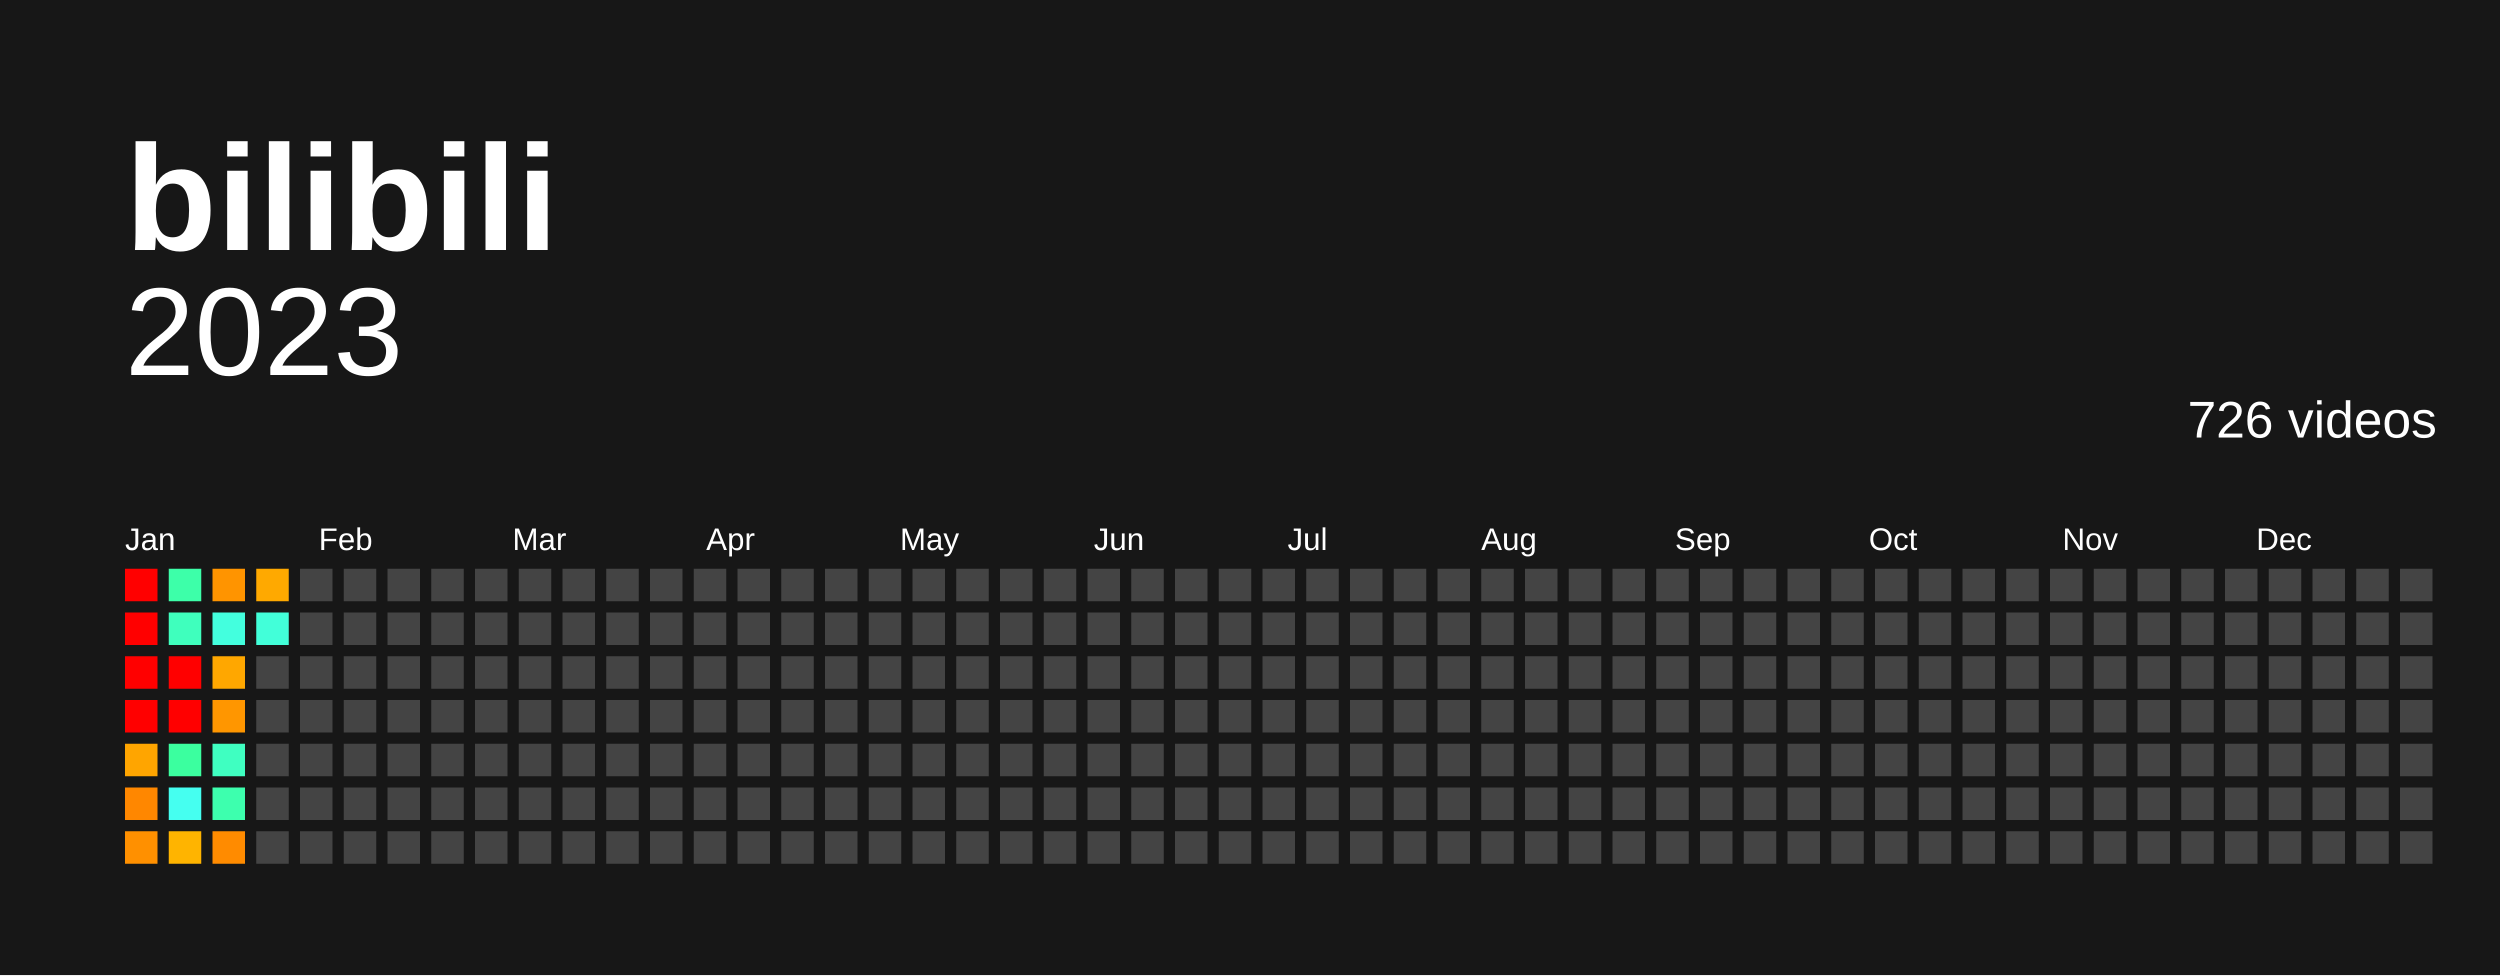
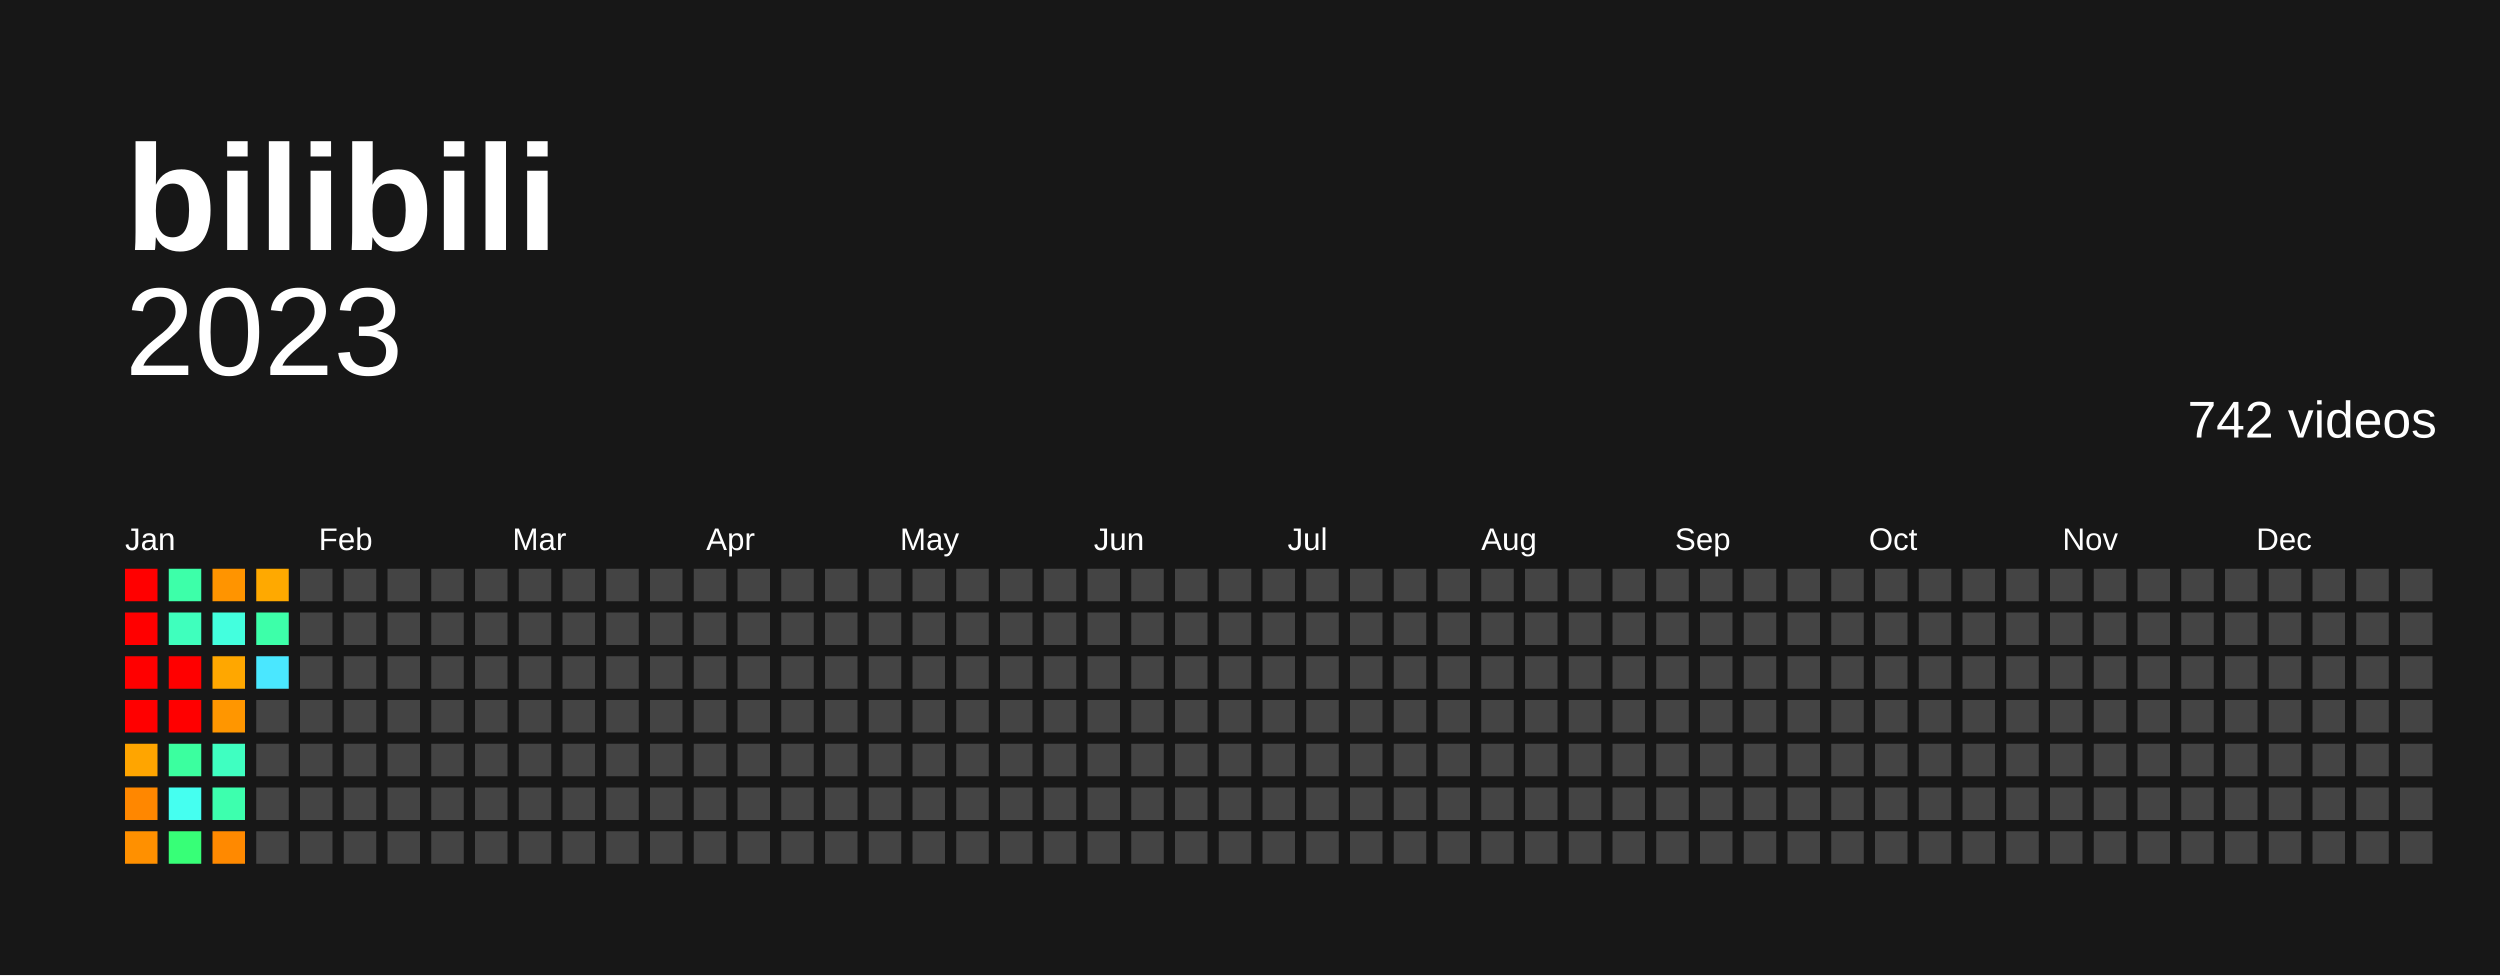
<svg xmlns="http://www.w3.org/2000/svg" baseProfile="full" height="78mm" version="1.1" viewBox="0,0,200,78" width="200mm">
  <defs />
  <rect fill="#171717" height="78" width="200" x="0" y="0" />
  <text fill="#FFFFFF" style="font-size:12px; font-family:Arial; font-weight:bold;" x="10" y="20">bilibili</text>
  <text alignment-baseline="hanging" fill="#FFFFFF" style="font-size:10.0px; font-family:Arial;" x="10" y="30">2023</text>
-   <text alignment-baseline="hanging" fill="#FFFFFF" style="font-size:4.125px; font-family:Arial;" x="175" y="35">726 videos</text>
+   <text alignment-baseline="hanging" fill="#FFFFFF" style="font-size:4.125px; font-family:Arial;" x="175" y="35">742 videos</text>
  <text fill="#FFFFFF" style="font-size:2.5px; font-family:Arial" x="10.0" y="44">Jan</text>
  <text fill="#FFFFFF" style="font-size:2.5px; font-family:Arial" x="25.5" y="44">Feb</text>
  <text fill="#FFFFFF" style="font-size:2.5px; font-family:Arial" x="41.0" y="44">Mar</text>
  <text fill="#FFFFFF" style="font-size:2.5px; font-family:Arial" x="56.5" y="44">Apr</text>
  <text fill="#FFFFFF" style="font-size:2.5px; font-family:Arial" x="72.0" y="44">May</text>
  <text fill="#FFFFFF" style="font-size:2.5px; font-family:Arial" x="87.5" y="44">Jun</text>
  <text fill="#FFFFFF" style="font-size:2.5px; font-family:Arial" x="103.0" y="44">Jul</text>
  <text fill="#FFFFFF" style="font-size:2.5px; font-family:Arial" x="118.5" y="44">Aug</text>
  <text fill="#FFFFFF" style="font-size:2.5px; font-family:Arial" x="134.0" y="44">Sep</text>
  <text fill="#FFFFFF" style="font-size:2.5px; font-family:Arial" x="149.5" y="44">Oct</text>
  <text fill="#FFFFFF" style="font-size:2.5px; font-family:Arial" x="165.0" y="44">Nov</text>
  <text fill="#FFFFFF" style="font-size:2.5px; font-family:Arial" x="180.5" y="44">Dec</text>
  <rect fill="red" height="2.6" width="2.6" x="10.0" y="45.5" />
  <rect fill="red" height="2.6" width="2.6" x="10.0" y="49.0" />
  <rect fill="red" height="2.6" width="2.6" x="10.0" y="52.5" />
  <rect fill="red" height="2.6" width="2.6" x="10.0" y="56.0" />
  <rect fill="#ffa500" height="2.6" width="2.6" x="10.0" y="59.5" />
  <rect fill="#ff8700" height="2.6" width="2.6" x="10.0" y="63.0" />
  <rect fill="#ff9000" height="2.6" width="2.6" x="10.0" y="66.5" />
  <rect fill="#3dffa9" height="2.6" width="2.6" x="13.5" y="45.5" />
  <rect fill="#3fffbd" height="2.6" width="2.6" x="13.5" y="49.0" />
  <rect fill="red" height="2.6" width="2.6" x="13.5" y="52.5" />
  <rect fill="red" height="2.6" width="2.6" x="13.5" y="56.0" />
  <rect fill="#3bff9f" height="2.6" width="2.6" x="13.5" y="59.5" />
  <rect fill="#45fff0" height="2.6" width="2.6" x="13.5" y="63.0" />
-   <rect fill="#ffb400" height="2.6" width="2.6" x="13.5" y="66.5" />
+   <rect fill="#37ff77" height="2.6" width="2.6" x="13.5" y="66.5" />
  <rect fill="#ff9400" height="2.6" width="2.6" x="17.0" y="45.5" />
  <rect fill="#43ffde" height="2.6" width="2.6" x="17.0" y="49.0" />
  <rect fill="#ffa700" height="2.6" width="2.6" x="17.0" y="52.5" />
  <rect fill="#ff9600" height="2.6" width="2.6" x="17.0" y="56.0" />
  <rect fill="#3fffc1" height="2.6" width="2.6" x="17.0" y="59.5" />
  <rect fill="#3dffae" height="2.6" width="2.6" x="17.0" y="63.0" />
-   <rect fill="#ff8b00" height="2.6" width="2.6" x="17.0" y="66.5" />
+   <rect fill="#ff8900" height="2.6" width="2.6" x="17.0" y="66.5" />
  <rect fill="#ffa900" height="2.6" width="2.6" x="20.5" y="45.5" />
-   <rect fill="#42ffd9" height="2.6" width="2.6" x="20.5" y="49.0" />
-   <rect fill="#444444" height="2.6" width="2.6" x="20.5" y="52.5" />
+   <rect fill="#3dffa9" height="2.6" width="2.6" x="20.5" y="49.0" />
+   <rect fill="#4ae7ff" height="2.6" width="2.6" x="20.5" y="52.5" />
  <rect fill="#444444" height="2.6" width="2.6" x="20.5" y="56.0" />
  <rect fill="#444444" height="2.6" width="2.6" x="20.5" y="59.5" />
  <rect fill="#444444" height="2.6" width="2.6" x="20.5" y="63.0" />
  <rect fill="#444444" height="2.6" width="2.6" x="20.5" y="66.5" />
  <rect fill="#444444" height="2.6" width="2.6" x="24.0" y="45.5" />
  <rect fill="#444444" height="2.6" width="2.6" x="24.0" y="49.0" />
  <rect fill="#444444" height="2.6" width="2.6" x="24.0" y="52.5" />
  <rect fill="#444444" height="2.6" width="2.6" x="24.0" y="56.0" />
  <rect fill="#444444" height="2.6" width="2.6" x="24.0" y="59.5" />
  <rect fill="#444444" height="2.6" width="2.6" x="24.0" y="63.0" />
  <rect fill="#444444" height="2.6" width="2.6" x="24.0" y="66.5" />
  <rect fill="#444444" height="2.6" width="2.6" x="27.5" y="45.5" />
  <rect fill="#444444" height="2.6" width="2.6" x="27.5" y="49.0" />
  <rect fill="#444444" height="2.6" width="2.6" x="27.5" y="52.5" />
  <rect fill="#444444" height="2.6" width="2.6" x="27.5" y="56.0" />
  <rect fill="#444444" height="2.6" width="2.6" x="27.5" y="59.5" />
  <rect fill="#444444" height="2.6" width="2.6" x="27.5" y="63.0" />
  <rect fill="#444444" height="2.6" width="2.6" x="27.5" y="66.5" />
  <rect fill="#444444" height="2.6" width="2.6" x="31.0" y="45.5" />
  <rect fill="#444444" height="2.6" width="2.6" x="31.0" y="49.0" />
  <rect fill="#444444" height="2.6" width="2.6" x="31.0" y="52.5" />
  <rect fill="#444444" height="2.6" width="2.6" x="31.0" y="56.0" />
  <rect fill="#444444" height="2.6" width="2.6" x="31.0" y="59.5" />
  <rect fill="#444444" height="2.6" width="2.6" x="31.0" y="63.0" />
  <rect fill="#444444" height="2.6" width="2.6" x="31.0" y="66.5" />
  <rect fill="#444444" height="2.6" width="2.6" x="34.5" y="45.5" />
  <rect fill="#444444" height="2.6" width="2.6" x="34.5" y="49.0" />
  <rect fill="#444444" height="2.6" width="2.6" x="34.5" y="52.5" />
  <rect fill="#444444" height="2.6" width="2.6" x="34.5" y="56.0" />
  <rect fill="#444444" height="2.6" width="2.6" x="34.5" y="59.5" />
  <rect fill="#444444" height="2.6" width="2.6" x="34.5" y="63.0" />
  <rect fill="#444444" height="2.6" width="2.6" x="34.5" y="66.5" />
  <rect fill="#444444" height="2.6" width="2.6" x="38.0" y="45.5" />
  <rect fill="#444444" height="2.6" width="2.6" x="38.0" y="49.0" />
  <rect fill="#444444" height="2.6" width="2.6" x="38.0" y="52.5" />
  <rect fill="#444444" height="2.6" width="2.6" x="38.0" y="56.0" />
  <rect fill="#444444" height="2.6" width="2.6" x="38.0" y="59.5" />
  <rect fill="#444444" height="2.6" width="2.6" x="38.0" y="63.0" />
  <rect fill="#444444" height="2.6" width="2.6" x="38.0" y="66.5" />
  <rect fill="#444444" height="2.6" width="2.6" x="41.5" y="45.5" />
  <rect fill="#444444" height="2.6" width="2.6" x="41.5" y="49.0" />
  <rect fill="#444444" height="2.6" width="2.6" x="41.5" y="52.5" />
  <rect fill="#444444" height="2.6" width="2.6" x="41.5" y="56.0" />
  <rect fill="#444444" height="2.6" width="2.6" x="41.5" y="59.5" />
  <rect fill="#444444" height="2.6" width="2.6" x="41.5" y="63.0" />
  <rect fill="#444444" height="2.6" width="2.6" x="41.5" y="66.5" />
  <rect fill="#444444" height="2.6" width="2.6" x="45.0" y="45.5" />
  <rect fill="#444444" height="2.6" width="2.6" x="45.0" y="49.0" />
  <rect fill="#444444" height="2.6" width="2.6" x="45.0" y="52.5" />
  <rect fill="#444444" height="2.6" width="2.6" x="45.0" y="56.0" />
  <rect fill="#444444" height="2.6" width="2.6" x="45.0" y="59.5" />
  <rect fill="#444444" height="2.6" width="2.6" x="45.0" y="63.0" />
  <rect fill="#444444" height="2.6" width="2.6" x="45.0" y="66.5" />
  <rect fill="#444444" height="2.6" width="2.6" x="48.5" y="45.5" />
  <rect fill="#444444" height="2.6" width="2.6" x="48.5" y="49.0" />
  <rect fill="#444444" height="2.6" width="2.6" x="48.5" y="52.5" />
  <rect fill="#444444" height="2.6" width="2.6" x="48.5" y="56.0" />
  <rect fill="#444444" height="2.6" width="2.6" x="48.5" y="59.5" />
  <rect fill="#444444" height="2.6" width="2.6" x="48.5" y="63.0" />
  <rect fill="#444444" height="2.6" width="2.6" x="48.5" y="66.5" />
  <rect fill="#444444" height="2.6" width="2.6" x="52.0" y="45.5" />
  <rect fill="#444444" height="2.6" width="2.6" x="52.0" y="49.0" />
  <rect fill="#444444" height="2.6" width="2.6" x="52.0" y="52.5" />
  <rect fill="#444444" height="2.6" width="2.6" x="52.0" y="56.0" />
  <rect fill="#444444" height="2.6" width="2.6" x="52.0" y="59.5" />
  <rect fill="#444444" height="2.6" width="2.6" x="52.0" y="63.0" />
  <rect fill="#444444" height="2.6" width="2.6" x="52.0" y="66.5" />
  <rect fill="#444444" height="2.6" width="2.6" x="55.5" y="45.5" />
  <rect fill="#444444" height="2.6" width="2.6" x="55.5" y="49.0" />
  <rect fill="#444444" height="2.6" width="2.6" x="55.5" y="52.5" />
  <rect fill="#444444" height="2.6" width="2.6" x="55.5" y="56.0" />
  <rect fill="#444444" height="2.6" width="2.6" x="55.5" y="59.5" />
  <rect fill="#444444" height="2.6" width="2.6" x="55.5" y="63.0" />
  <rect fill="#444444" height="2.6" width="2.6" x="55.5" y="66.5" />
  <rect fill="#444444" height="2.6" width="2.6" x="59.0" y="45.5" />
  <rect fill="#444444" height="2.6" width="2.6" x="59.0" y="49.0" />
  <rect fill="#444444" height="2.6" width="2.6" x="59.0" y="52.5" />
  <rect fill="#444444" height="2.6" width="2.6" x="59.0" y="56.0" />
  <rect fill="#444444" height="2.6" width="2.6" x="59.0" y="59.5" />
  <rect fill="#444444" height="2.6" width="2.6" x="59.0" y="63.0" />
  <rect fill="#444444" height="2.6" width="2.6" x="59.0" y="66.5" />
  <rect fill="#444444" height="2.6" width="2.6" x="62.5" y="45.5" />
  <rect fill="#444444" height="2.6" width="2.6" x="62.5" y="49.0" />
  <rect fill="#444444" height="2.6" width="2.6" x="62.5" y="52.5" />
  <rect fill="#444444" height="2.6" width="2.6" x="62.5" y="56.0" />
  <rect fill="#444444" height="2.6" width="2.6" x="62.5" y="59.5" />
  <rect fill="#444444" height="2.6" width="2.6" x="62.5" y="63.0" />
  <rect fill="#444444" height="2.6" width="2.6" x="62.5" y="66.5" />
  <rect fill="#444444" height="2.6" width="2.6" x="66.0" y="45.5" />
  <rect fill="#444444" height="2.6" width="2.6" x="66.0" y="49.0" />
  <rect fill="#444444" height="2.6" width="2.6" x="66.0" y="52.5" />
  <rect fill="#444444" height="2.6" width="2.6" x="66.0" y="56.0" />
  <rect fill="#444444" height="2.6" width="2.6" x="66.0" y="59.5" />
  <rect fill="#444444" height="2.6" width="2.6" x="66.0" y="63.0" />
  <rect fill="#444444" height="2.6" width="2.6" x="66.0" y="66.5" />
  <rect fill="#444444" height="2.6" width="2.6" x="69.5" y="45.5" />
  <rect fill="#444444" height="2.6" width="2.6" x="69.5" y="49.0" />
  <rect fill="#444444" height="2.6" width="2.6" x="69.5" y="52.5" />
  <rect fill="#444444" height="2.6" width="2.6" x="69.5" y="56.0" />
  <rect fill="#444444" height="2.6" width="2.6" x="69.5" y="59.5" />
  <rect fill="#444444" height="2.6" width="2.6" x="69.5" y="63.0" />
  <rect fill="#444444" height="2.6" width="2.6" x="69.5" y="66.5" />
  <rect fill="#444444" height="2.6" width="2.6" x="73.0" y="45.5" />
  <rect fill="#444444" height="2.6" width="2.6" x="73.0" y="49.0" />
  <rect fill="#444444" height="2.6" width="2.6" x="73.0" y="52.5" />
  <rect fill="#444444" height="2.6" width="2.6" x="73.0" y="56.0" />
  <rect fill="#444444" height="2.6" width="2.6" x="73.0" y="59.5" />
  <rect fill="#444444" height="2.6" width="2.6" x="73.0" y="63.0" />
  <rect fill="#444444" height="2.6" width="2.6" x="73.0" y="66.5" />
  <rect fill="#444444" height="2.6" width="2.6" x="76.5" y="45.5" />
  <rect fill="#444444" height="2.6" width="2.6" x="76.5" y="49.0" />
  <rect fill="#444444" height="2.6" width="2.6" x="76.5" y="52.5" />
  <rect fill="#444444" height="2.6" width="2.6" x="76.5" y="56.0" />
  <rect fill="#444444" height="2.6" width="2.6" x="76.5" y="59.5" />
  <rect fill="#444444" height="2.6" width="2.6" x="76.5" y="63.0" />
  <rect fill="#444444" height="2.6" width="2.6" x="76.5" y="66.5" />
  <rect fill="#444444" height="2.6" width="2.6" x="80.0" y="45.5" />
  <rect fill="#444444" height="2.6" width="2.6" x="80.0" y="49.0" />
  <rect fill="#444444" height="2.6" width="2.6" x="80.0" y="52.5" />
  <rect fill="#444444" height="2.6" width="2.6" x="80.0" y="56.0" />
  <rect fill="#444444" height="2.6" width="2.6" x="80.0" y="59.5" />
  <rect fill="#444444" height="2.6" width="2.6" x="80.0" y="63.0" />
  <rect fill="#444444" height="2.6" width="2.6" x="80.0" y="66.5" />
  <rect fill="#444444" height="2.6" width="2.6" x="83.5" y="45.5" />
  <rect fill="#444444" height="2.6" width="2.6" x="83.5" y="49.0" />
  <rect fill="#444444" height="2.6" width="2.6" x="83.5" y="52.5" />
  <rect fill="#444444" height="2.6" width="2.6" x="83.5" y="56.0" />
  <rect fill="#444444" height="2.6" width="2.6" x="83.5" y="59.5" />
  <rect fill="#444444" height="2.6" width="2.6" x="83.5" y="63.0" />
  <rect fill="#444444" height="2.6" width="2.6" x="83.5" y="66.5" />
  <rect fill="#444444" height="2.6" width="2.6" x="87.0" y="45.5" />
  <rect fill="#444444" height="2.6" width="2.6" x="87.0" y="49.0" />
  <rect fill="#444444" height="2.6" width="2.6" x="87.0" y="52.5" />
  <rect fill="#444444" height="2.6" width="2.6" x="87.0" y="56.0" />
  <rect fill="#444444" height="2.6" width="2.6" x="87.0" y="59.5" />
  <rect fill="#444444" height="2.6" width="2.6" x="87.0" y="63.0" />
  <rect fill="#444444" height="2.6" width="2.6" x="87.0" y="66.5" />
  <rect fill="#444444" height="2.6" width="2.6" x="90.5" y="45.5" />
  <rect fill="#444444" height="2.6" width="2.6" x="90.5" y="49.0" />
  <rect fill="#444444" height="2.6" width="2.6" x="90.5" y="52.5" />
  <rect fill="#444444" height="2.6" width="2.6" x="90.5" y="56.0" />
  <rect fill="#444444" height="2.6" width="2.6" x="90.5" y="59.5" />
  <rect fill="#444444" height="2.6" width="2.6" x="90.5" y="63.0" />
  <rect fill="#444444" height="2.6" width="2.6" x="90.5" y="66.5" />
  <rect fill="#444444" height="2.6" width="2.6" x="94.0" y="45.5" />
  <rect fill="#444444" height="2.6" width="2.6" x="94.0" y="49.0" />
  <rect fill="#444444" height="2.6" width="2.6" x="94.0" y="52.5" />
  <rect fill="#444444" height="2.6" width="2.6" x="94.0" y="56.0" />
  <rect fill="#444444" height="2.6" width="2.6" x="94.0" y="59.5" />
  <rect fill="#444444" height="2.6" width="2.6" x="94.0" y="63.0" />
  <rect fill="#444444" height="2.6" width="2.6" x="94.0" y="66.5" />
  <rect fill="#444444" height="2.6" width="2.6" x="97.5" y="45.5" />
  <rect fill="#444444" height="2.6" width="2.6" x="97.5" y="49.0" />
  <rect fill="#444444" height="2.6" width="2.6" x="97.5" y="52.5" />
  <rect fill="#444444" height="2.6" width="2.6" x="97.5" y="56.0" />
  <rect fill="#444444" height="2.6" width="2.6" x="97.5" y="59.5" />
  <rect fill="#444444" height="2.6" width="2.6" x="97.5" y="63.0" />
  <rect fill="#444444" height="2.6" width="2.6" x="97.5" y="66.5" />
  <rect fill="#444444" height="2.6" width="2.6" x="101.0" y="45.5" />
  <rect fill="#444444" height="2.6" width="2.6" x="101.0" y="49.0" />
  <rect fill="#444444" height="2.6" width="2.6" x="101.0" y="52.5" />
  <rect fill="#444444" height="2.6" width="2.6" x="101.0" y="56.0" />
  <rect fill="#444444" height="2.6" width="2.6" x="101.0" y="59.5" />
  <rect fill="#444444" height="2.6" width="2.6" x="101.0" y="63.0" />
  <rect fill="#444444" height="2.6" width="2.6" x="101.0" y="66.5" />
  <rect fill="#444444" height="2.6" width="2.6" x="104.5" y="45.5" />
  <rect fill="#444444" height="2.6" width="2.6" x="104.5" y="49.0" />
  <rect fill="#444444" height="2.6" width="2.6" x="104.5" y="52.5" />
  <rect fill="#444444" height="2.6" width="2.6" x="104.5" y="56.0" />
  <rect fill="#444444" height="2.6" width="2.6" x="104.5" y="59.5" />
  <rect fill="#444444" height="2.6" width="2.6" x="104.5" y="63.0" />
  <rect fill="#444444" height="2.6" width="2.6" x="104.5" y="66.5" />
  <rect fill="#444444" height="2.6" width="2.6" x="108.0" y="45.5" />
  <rect fill="#444444" height="2.6" width="2.6" x="108.0" y="49.0" />
  <rect fill="#444444" height="2.6" width="2.6" x="108.0" y="52.5" />
  <rect fill="#444444" height="2.6" width="2.6" x="108.0" y="56.0" />
  <rect fill="#444444" height="2.6" width="2.6" x="108.0" y="59.5" />
  <rect fill="#444444" height="2.6" width="2.6" x="108.0" y="63.0" />
  <rect fill="#444444" height="2.6" width="2.6" x="108.0" y="66.5" />
  <rect fill="#444444" height="2.6" width="2.6" x="111.5" y="45.5" />
  <rect fill="#444444" height="2.6" width="2.6" x="111.5" y="49.0" />
  <rect fill="#444444" height="2.6" width="2.6" x="111.5" y="52.5" />
  <rect fill="#444444" height="2.6" width="2.6" x="111.5" y="56.0" />
  <rect fill="#444444" height="2.6" width="2.6" x="111.5" y="59.5" />
  <rect fill="#444444" height="2.6" width="2.6" x="111.5" y="63.0" />
  <rect fill="#444444" height="2.6" width="2.6" x="111.5" y="66.5" />
  <rect fill="#444444" height="2.6" width="2.6" x="115.0" y="45.5" />
  <rect fill="#444444" height="2.6" width="2.6" x="115.0" y="49.0" />
  <rect fill="#444444" height="2.6" width="2.6" x="115.0" y="52.5" />
  <rect fill="#444444" height="2.6" width="2.6" x="115.0" y="56.0" />
  <rect fill="#444444" height="2.6" width="2.6" x="115.0" y="59.5" />
  <rect fill="#444444" height="2.6" width="2.6" x="115.0" y="63.0" />
  <rect fill="#444444" height="2.6" width="2.6" x="115.0" y="66.5" />
  <rect fill="#444444" height="2.6" width="2.6" x="118.5" y="45.5" />
  <rect fill="#444444" height="2.6" width="2.6" x="118.5" y="49.0" />
  <rect fill="#444444" height="2.6" width="2.6" x="118.5" y="52.5" />
  <rect fill="#444444" height="2.6" width="2.6" x="118.5" y="56.0" />
  <rect fill="#444444" height="2.6" width="2.6" x="118.5" y="59.5" />
  <rect fill="#444444" height="2.6" width="2.6" x="118.5" y="63.0" />
  <rect fill="#444444" height="2.6" width="2.6" x="118.5" y="66.5" />
  <rect fill="#444444" height="2.6" width="2.6" x="122.0" y="45.5" />
  <rect fill="#444444" height="2.6" width="2.6" x="122.0" y="49.0" />
  <rect fill="#444444" height="2.6" width="2.6" x="122.0" y="52.5" />
  <rect fill="#444444" height="2.6" width="2.6" x="122.0" y="56.0" />
  <rect fill="#444444" height="2.6" width="2.6" x="122.0" y="59.5" />
  <rect fill="#444444" height="2.6" width="2.6" x="122.0" y="63.0" />
  <rect fill="#444444" height="2.6" width="2.6" x="122.0" y="66.5" />
  <rect fill="#444444" height="2.6" width="2.6" x="125.5" y="45.5" />
  <rect fill="#444444" height="2.6" width="2.6" x="125.5" y="49.0" />
  <rect fill="#444444" height="2.6" width="2.6" x="125.5" y="52.5" />
  <rect fill="#444444" height="2.6" width="2.6" x="125.5" y="56.0" />
  <rect fill="#444444" height="2.6" width="2.6" x="125.5" y="59.5" />
  <rect fill="#444444" height="2.6" width="2.6" x="125.5" y="63.0" />
  <rect fill="#444444" height="2.6" width="2.6" x="125.5" y="66.5" />
  <rect fill="#444444" height="2.6" width="2.6" x="129.0" y="45.5" />
  <rect fill="#444444" height="2.6" width="2.6" x="129.0" y="49.0" />
  <rect fill="#444444" height="2.6" width="2.6" x="129.0" y="52.5" />
  <rect fill="#444444" height="2.6" width="2.6" x="129.0" y="56.0" />
  <rect fill="#444444" height="2.6" width="2.6" x="129.0" y="59.5" />
  <rect fill="#444444" height="2.6" width="2.6" x="129.0" y="63.0" />
  <rect fill="#444444" height="2.6" width="2.6" x="129.0" y="66.5" />
  <rect fill="#444444" height="2.6" width="2.6" x="132.5" y="45.5" />
  <rect fill="#444444" height="2.6" width="2.6" x="132.5" y="49.0" />
  <rect fill="#444444" height="2.6" width="2.6" x="132.5" y="52.5" />
  <rect fill="#444444" height="2.6" width="2.6" x="132.5" y="56.0" />
  <rect fill="#444444" height="2.6" width="2.6" x="132.5" y="59.5" />
  <rect fill="#444444" height="2.6" width="2.6" x="132.5" y="63.0" />
  <rect fill="#444444" height="2.6" width="2.6" x="132.5" y="66.5" />
  <rect fill="#444444" height="2.6" width="2.6" x="136.0" y="45.5" />
  <rect fill="#444444" height="2.6" width="2.6" x="136.0" y="49.0" />
  <rect fill="#444444" height="2.6" width="2.6" x="136.0" y="52.5" />
  <rect fill="#444444" height="2.6" width="2.6" x="136.0" y="56.0" />
  <rect fill="#444444" height="2.6" width="2.6" x="136.0" y="59.5" />
  <rect fill="#444444" height="2.6" width="2.6" x="136.0" y="63.0" />
  <rect fill="#444444" height="2.6" width="2.6" x="136.0" y="66.5" />
  <rect fill="#444444" height="2.6" width="2.6" x="139.5" y="45.5" />
  <rect fill="#444444" height="2.6" width="2.6" x="139.5" y="49.0" />
  <rect fill="#444444" height="2.6" width="2.6" x="139.5" y="52.5" />
  <rect fill="#444444" height="2.6" width="2.6" x="139.5" y="56.0" />
  <rect fill="#444444" height="2.6" width="2.6" x="139.5" y="59.5" />
  <rect fill="#444444" height="2.6" width="2.6" x="139.5" y="63.0" />
  <rect fill="#444444" height="2.6" width="2.6" x="139.5" y="66.5" />
  <rect fill="#444444" height="2.6" width="2.6" x="143.0" y="45.5" />
  <rect fill="#444444" height="2.6" width="2.6" x="143.0" y="49.0" />
  <rect fill="#444444" height="2.6" width="2.6" x="143.0" y="52.5" />
  <rect fill="#444444" height="2.6" width="2.6" x="143.0" y="56.0" />
  <rect fill="#444444" height="2.6" width="2.6" x="143.0" y="59.5" />
  <rect fill="#444444" height="2.6" width="2.6" x="143.0" y="63.0" />
  <rect fill="#444444" height="2.6" width="2.6" x="143.0" y="66.5" />
  <rect fill="#444444" height="2.6" width="2.6" x="146.5" y="45.5" />
  <rect fill="#444444" height="2.6" width="2.6" x="146.5" y="49.0" />
  <rect fill="#444444" height="2.6" width="2.6" x="146.5" y="52.5" />
  <rect fill="#444444" height="2.6" width="2.6" x="146.5" y="56.0" />
  <rect fill="#444444" height="2.6" width="2.6" x="146.5" y="59.5" />
  <rect fill="#444444" height="2.6" width="2.6" x="146.5" y="63.0" />
  <rect fill="#444444" height="2.6" width="2.6" x="146.5" y="66.5" />
  <rect fill="#444444" height="2.6" width="2.6" x="150.0" y="45.5" />
  <rect fill="#444444" height="2.6" width="2.6" x="150.0" y="49.0" />
  <rect fill="#444444" height="2.6" width="2.6" x="150.0" y="52.5" />
  <rect fill="#444444" height="2.6" width="2.6" x="150.0" y="56.0" />
  <rect fill="#444444" height="2.6" width="2.6" x="150.0" y="59.5" />
  <rect fill="#444444" height="2.6" width="2.6" x="150.0" y="63.0" />
  <rect fill="#444444" height="2.6" width="2.6" x="150.0" y="66.5" />
  <rect fill="#444444" height="2.6" width="2.6" x="153.5" y="45.5" />
  <rect fill="#444444" height="2.6" width="2.6" x="153.5" y="49.0" />
  <rect fill="#444444" height="2.6" width="2.6" x="153.5" y="52.5" />
  <rect fill="#444444" height="2.6" width="2.6" x="153.5" y="56.0" />
  <rect fill="#444444" height="2.6" width="2.6" x="153.5" y="59.5" />
  <rect fill="#444444" height="2.6" width="2.6" x="153.5" y="63.0" />
  <rect fill="#444444" height="2.6" width="2.6" x="153.5" y="66.5" />
  <rect fill="#444444" height="2.6" width="2.6" x="157.0" y="45.5" />
  <rect fill="#444444" height="2.6" width="2.6" x="157.0" y="49.0" />
  <rect fill="#444444" height="2.6" width="2.6" x="157.0" y="52.5" />
  <rect fill="#444444" height="2.6" width="2.6" x="157.0" y="56.0" />
  <rect fill="#444444" height="2.6" width="2.6" x="157.0" y="59.5" />
  <rect fill="#444444" height="2.6" width="2.6" x="157.0" y="63.0" />
  <rect fill="#444444" height="2.6" width="2.6" x="157.0" y="66.5" />
  <rect fill="#444444" height="2.6" width="2.6" x="160.5" y="45.5" />
  <rect fill="#444444" height="2.6" width="2.6" x="160.5" y="49.0" />
  <rect fill="#444444" height="2.6" width="2.6" x="160.5" y="52.5" />
  <rect fill="#444444" height="2.6" width="2.6" x="160.5" y="56.0" />
  <rect fill="#444444" height="2.6" width="2.6" x="160.5" y="59.5" />
  <rect fill="#444444" height="2.6" width="2.6" x="160.5" y="63.0" />
  <rect fill="#444444" height="2.6" width="2.6" x="160.5" y="66.5" />
  <rect fill="#444444" height="2.6" width="2.6" x="164.0" y="45.5" />
  <rect fill="#444444" height="2.6" width="2.6" x="164.0" y="49.0" />
  <rect fill="#444444" height="2.6" width="2.6" x="164.0" y="52.5" />
  <rect fill="#444444" height="2.6" width="2.6" x="164.0" y="56.0" />
  <rect fill="#444444" height="2.6" width="2.6" x="164.0" y="59.5" />
  <rect fill="#444444" height="2.6" width="2.6" x="164.0" y="63.0" />
  <rect fill="#444444" height="2.6" width="2.6" x="164.0" y="66.5" />
  <rect fill="#444444" height="2.6" width="2.6" x="167.5" y="45.5" />
  <rect fill="#444444" height="2.6" width="2.6" x="167.5" y="49.0" />
  <rect fill="#444444" height="2.6" width="2.6" x="167.5" y="52.5" />
  <rect fill="#444444" height="2.6" width="2.6" x="167.5" y="56.0" />
  <rect fill="#444444" height="2.6" width="2.6" x="167.5" y="59.5" />
  <rect fill="#444444" height="2.6" width="2.6" x="167.5" y="63.0" />
  <rect fill="#444444" height="2.6" width="2.6" x="167.5" y="66.5" />
  <rect fill="#444444" height="2.6" width="2.6" x="171.0" y="45.5" />
  <rect fill="#444444" height="2.6" width="2.6" x="171.0" y="49.0" />
  <rect fill="#444444" height="2.6" width="2.6" x="171.0" y="52.5" />
  <rect fill="#444444" height="2.6" width="2.6" x="171.0" y="56.0" />
  <rect fill="#444444" height="2.6" width="2.6" x="171.0" y="59.5" />
  <rect fill="#444444" height="2.6" width="2.6" x="171.0" y="63.0" />
  <rect fill="#444444" height="2.6" width="2.6" x="171.0" y="66.5" />
  <rect fill="#444444" height="2.6" width="2.6" x="174.5" y="45.5" />
  <rect fill="#444444" height="2.6" width="2.6" x="174.5" y="49.0" />
  <rect fill="#444444" height="2.6" width="2.6" x="174.5" y="52.5" />
  <rect fill="#444444" height="2.6" width="2.6" x="174.5" y="56.0" />
  <rect fill="#444444" height="2.6" width="2.6" x="174.5" y="59.5" />
  <rect fill="#444444" height="2.6" width="2.6" x="174.5" y="63.0" />
  <rect fill="#444444" height="2.6" width="2.6" x="174.5" y="66.5" />
  <rect fill="#444444" height="2.6" width="2.6" x="178.0" y="45.5" />
  <rect fill="#444444" height="2.6" width="2.6" x="178.0" y="49.0" />
  <rect fill="#444444" height="2.6" width="2.6" x="178.0" y="52.5" />
  <rect fill="#444444" height="2.6" width="2.6" x="178.0" y="56.0" />
  <rect fill="#444444" height="2.6" width="2.6" x="178.0" y="59.5" />
  <rect fill="#444444" height="2.6" width="2.6" x="178.0" y="63.0" />
  <rect fill="#444444" height="2.6" width="2.6" x="178.0" y="66.5" />
  <rect fill="#444444" height="2.6" width="2.6" x="181.5" y="45.5" />
  <rect fill="#444444" height="2.6" width="2.6" x="181.5" y="49.0" />
  <rect fill="#444444" height="2.6" width="2.6" x="181.5" y="52.5" />
  <rect fill="#444444" height="2.6" width="2.6" x="181.5" y="56.0" />
  <rect fill="#444444" height="2.6" width="2.6" x="181.5" y="59.5" />
  <rect fill="#444444" height="2.6" width="2.6" x="181.5" y="63.0" />
  <rect fill="#444444" height="2.6" width="2.6" x="181.5" y="66.5" />
  <rect fill="#444444" height="2.6" width="2.6" x="185.0" y="45.5" />
  <rect fill="#444444" height="2.6" width="2.6" x="185.0" y="49.0" />
  <rect fill="#444444" height="2.6" width="2.6" x="185.0" y="52.5" />
  <rect fill="#444444" height="2.6" width="2.6" x="185.0" y="56.0" />
  <rect fill="#444444" height="2.6" width="2.6" x="185.0" y="59.5" />
  <rect fill="#444444" height="2.6" width="2.6" x="185.0" y="63.0" />
  <rect fill="#444444" height="2.6" width="2.6" x="185.0" y="66.5" />
  <rect fill="#444444" height="2.6" width="2.6" x="188.5" y="45.5" />
  <rect fill="#444444" height="2.6" width="2.6" x="188.5" y="49.0" />
  <rect fill="#444444" height="2.6" width="2.6" x="188.5" y="52.5" />
  <rect fill="#444444" height="2.6" width="2.6" x="188.5" y="56.0" />
  <rect fill="#444444" height="2.6" width="2.6" x="188.5" y="59.5" />
  <rect fill="#444444" height="2.6" width="2.6" x="188.5" y="63.0" />
  <rect fill="#444444" height="2.6" width="2.6" x="188.5" y="66.5" />
  <rect fill="#444444" height="2.6" width="2.6" x="192.0" y="45.5" />
  <rect fill="#444444" height="2.6" width="2.6" x="192.0" y="49.0" />
  <rect fill="#444444" height="2.6" width="2.6" x="192.0" y="52.5" />
  <rect fill="#444444" height="2.6" width="2.6" x="192.0" y="56.0" />
  <rect fill="#444444" height="2.6" width="2.6" x="192.0" y="59.5" />
  <rect fill="#444444" height="2.6" width="2.6" x="192.0" y="63.0" />
  <rect fill="#444444" height="2.6" width="2.6" x="192.0" y="66.5" />
</svg>
